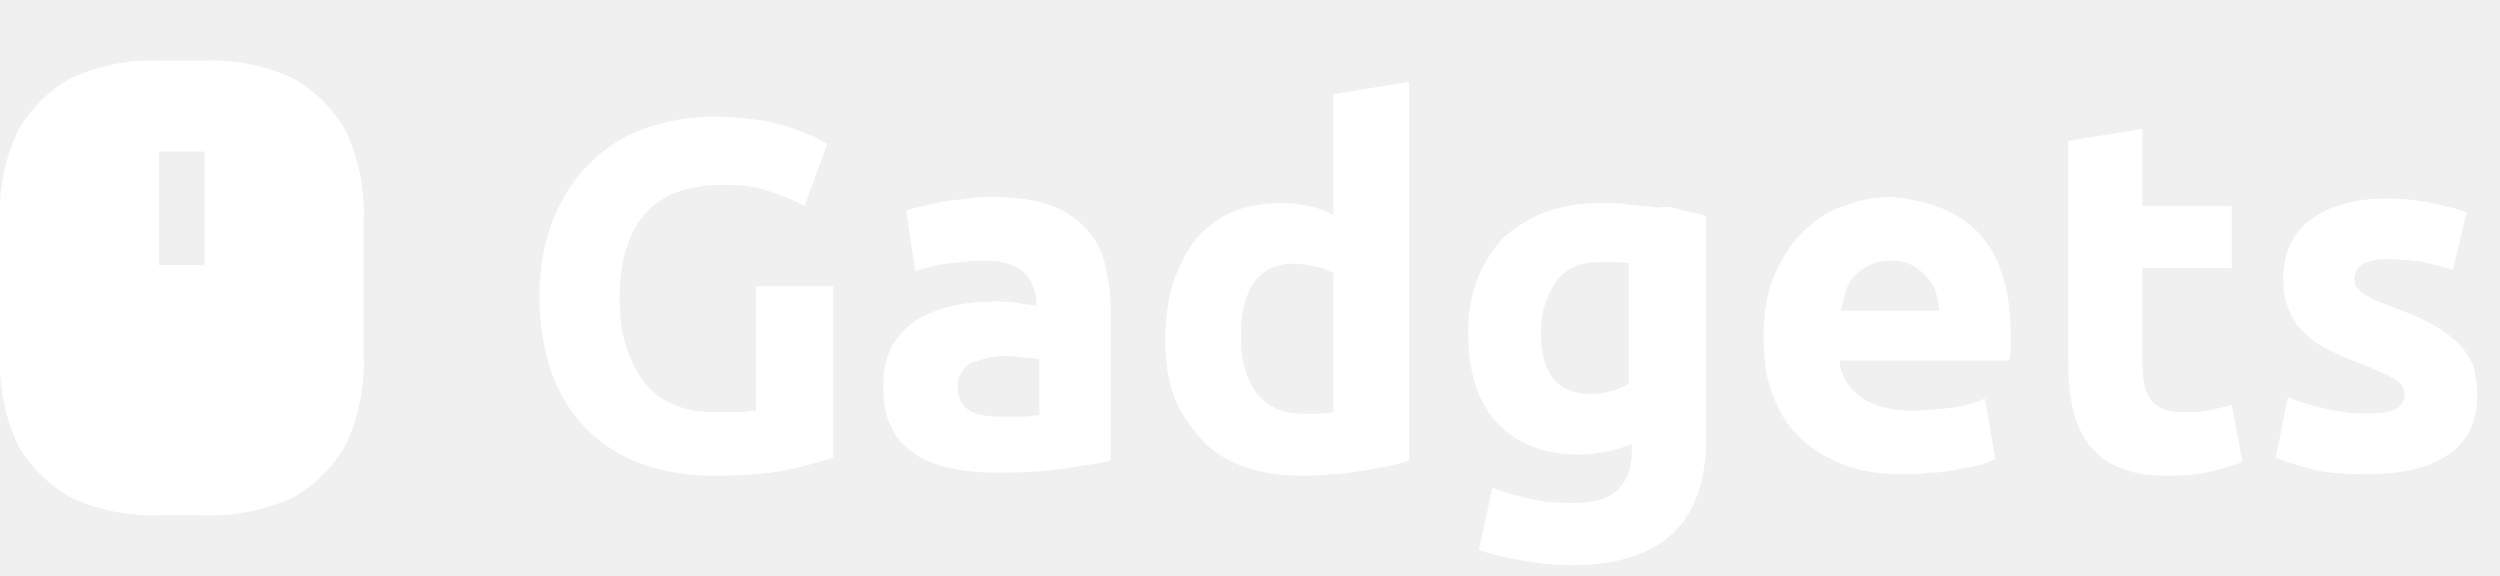
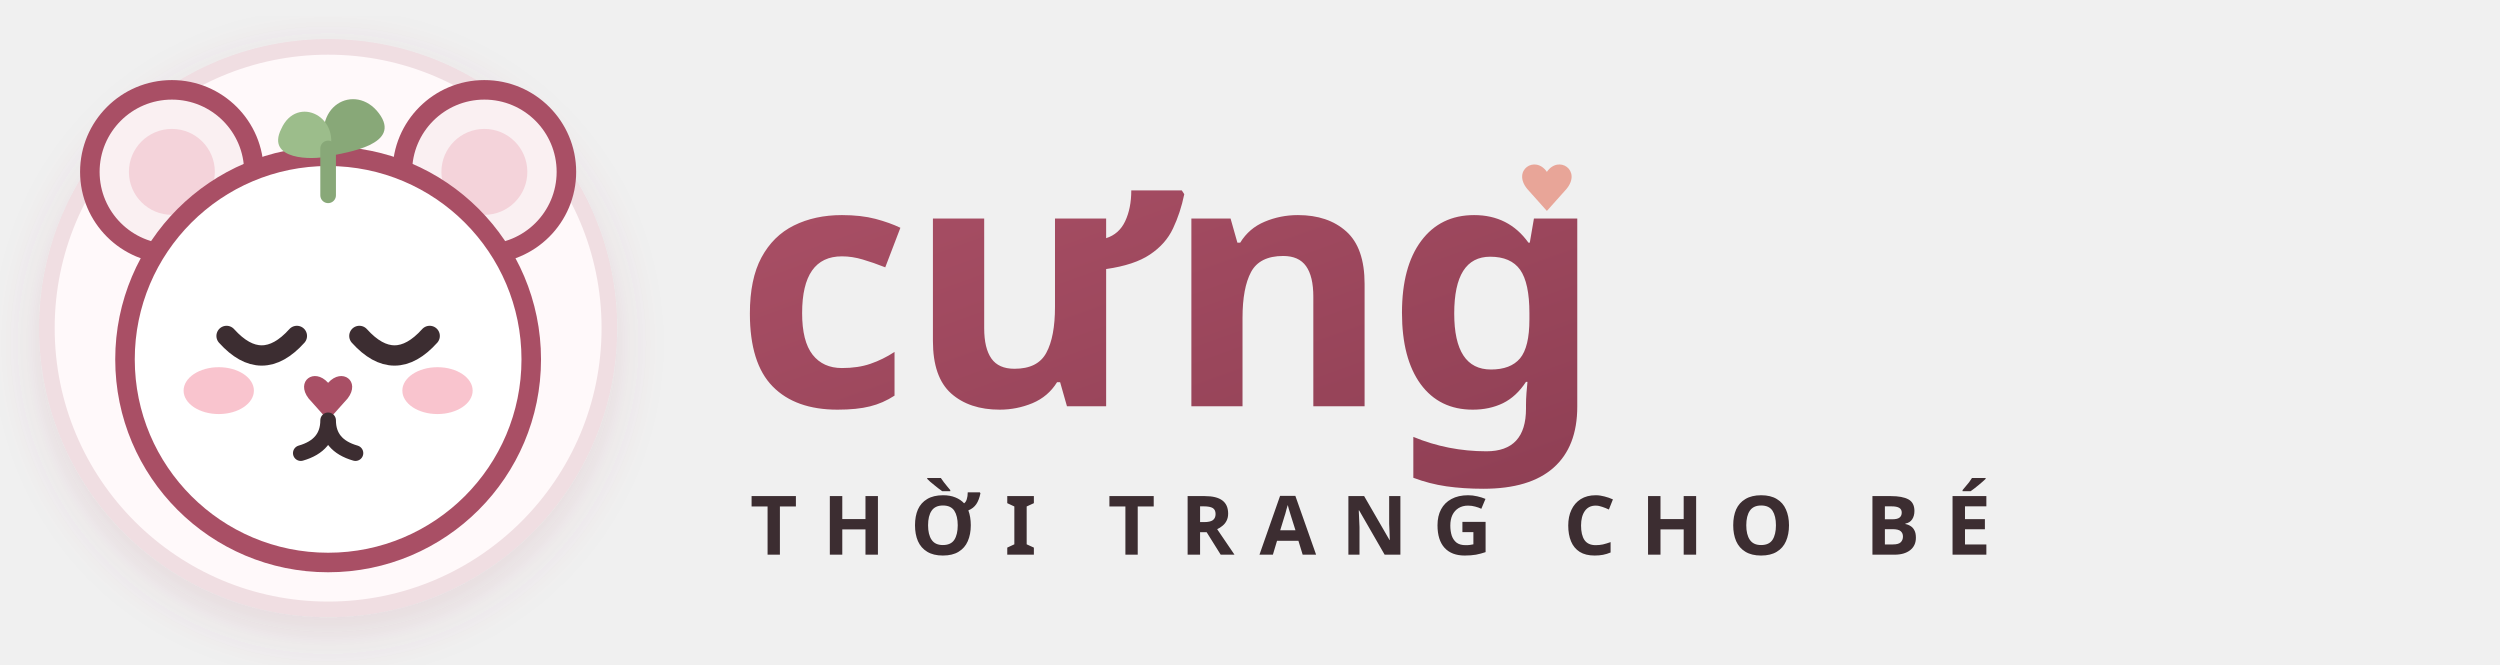
- <svg xmlns="http://www.w3.org/2000/svg" viewBox="0 0 165 38" style="enable-background:new 0 0 165 38" xml:space="preserve">
-   <path d="M49.9 18.9H55v11.3c-.6.2-1.6.5-3 .8-1.4.3-3 .4-5 .4-1.7 0-3.3-.3-4.7-.8-1.4-.5-2.6-1.3-3.6-2.3-1-1-1.8-2.3-2.3-3.7-.5-1.5-.8-3.2-.8-5 0-1.9.3-3.6.9-5.1.6-1.5 1.4-2.7 2.4-3.7s2.2-1.8 3.6-2.3c1.4-.5 2.9-.8 4.5-.8 1.1 0 2.1.1 2.9.2.9.1 1.6.3 2.2.5.6.2 1.1.4 1.6.6.4.2.7.4.9.5l-1.5 4.1c-.7-.4-1.5-.7-2.4-1s-1.9-.4-3-.4c-2.4 0-4.1.7-5.2 2-1.1 1.3-1.6 3.2-1.6 5.5 0 1.1.1 2.1.4 3.1.3.9.7 1.7 1.2 2.4s1.2 1.2 2 1.5c.8.4 1.7.5 2.8.5h1.5c.4 0 .8-.1 1.1-.1v-8.2zm23-1.6c.2.9.4 1.9.4 2.9v10.2c-.7.2-1.7.3-2.9.5s-2.8.3-4.6.3c-1.1 0-2.1-.1-3.1-.3-.9-.2-1.7-.5-2.4-1s-1.2-1-1.5-1.8c-.4-.7-.5-1.6-.5-2.7 0-1 .2-1.9.6-2.6.4-.7 1-1.3 1.6-1.7.7-.4 1.5-.7 2.3-.9.9-.2 1.8-.3 2.7-.3.6 0 1.2 0 1.7.1s.9.1 1.2.2V20c0-.8-.3-1.5-.8-2s-1.4-.8-2.6-.8c-.8 0-1.7.1-2.5.2s-1.5.3-2.1.5l-.6-4c.3-.1.6-.2 1.1-.3.4-.1.9-.2 1.4-.3.5-.1 1-.1 1.6-.2s1.1-.1 1.7-.1c1.5 0 2.7.2 3.6.5s1.7.8 2.3 1.4c.8.8 1.2 1.6 1.4 2.4zm-4.3 6.4c-.2 0-.5-.1-.9-.1s-.8-.1-1.1-.1c-.5 0-.9 0-1.3.1s-.8.2-1.1.3-.5.4-.7.6c-.2.3-.3.6-.3 1 0 .8.3 1.3.8 1.6.5.3 1.2.4 2.1.4h1.4c.4 0 .8-.1 1.1-.1v-3.7zM88.1 6.2l4.9-.8v25c-.4.1-.9.3-1.5.4l-1.8.3c-.6.1-1.3.2-1.9.2-.7.1-1.3.1-1.9.1-1.4 0-2.7-.2-3.8-.6-1.1-.4-2.1-1-2.8-1.8s-1.4-1.7-1.8-2.8c-.4-1.1-.6-2.4-.6-3.7 0-1.4.2-2.7.5-3.8.4-1.1.9-2.1 1.5-2.9.7-.8 1.5-1.4 2.4-1.8s2.1-.6 3.3-.6c.7 0 1.3.1 1.8.2s1.1.3 1.6.6v-8zm0 11.9c-.3-.2-.7-.4-1.2-.5s-1-.2-1.5-.2c-2.3 0-3.5 1.6-3.5 4.8 0 1.5.3 2.7 1 3.7.7.9 1.7 1.4 3 1.4h1.2c.4 0 .7-.1.9-.1v-9.1zm23-4.2c.6.1 1.1.2 1.5.4v14.6c0 2.8-.7 4.9-2.2 6.3s-3.7 2.1-6.7 2.1c-1.1 0-2.1-.1-3.2-.3-1.1-.2-2-.4-2.9-.7l.9-4.1c.8.3 1.6.5 2.4.7.8.2 1.8.3 2.9.3 1.4 0 2.4-.3 3-.9.6-.6.9-1.4.9-2.4v-.6c-.5.2-1.1.4-1.6.5-.6.1-1.2.2-1.8.2-2.4 0-4.2-.7-5.5-2.1s-1.9-3.4-1.9-6c0-1.3.2-2.4.6-3.5.4-1 1-1.9 1.7-2.7.8-.7 1.7-1.3 2.8-1.7 1.1-.4 2.3-.6 3.7-.6.6 0 1.2 0 1.8.1.6.1 1.2.1 1.9.2.6-.1 1.2 0 1.7.2zm-3.4 3.5c-.2 0-.5-.1-.9-.1h-1.2c-1.3 0-2.3.4-2.9 1.3-.6.9-1 1.9-1 3.3 0 2.8 1.1 4.1 3.3 4.1.5 0 1-.1 1.4-.2.4-.1.8-.3 1.1-.5v-7.9zm22.9-2c1.4 1.5 2.1 3.7 2.1 6.6v.9c0 .3 0 .6-.1.9h-11.2c.1 1 .6 1.8 1.4 2.4.8.6 2 .9 3.4.9.9 0 1.8-.1 2.7-.2s1.6-.4 2.1-.6l.7 4c-.3.1-.6.3-1.1.4-.4.1-.9.2-1.5.3-.5.1-1.1.2-1.7.2-.6.1-1.2.1-1.8.1-1.6 0-2.9-.2-4.1-.7-1.2-.5-2.1-1.1-2.9-1.9-.8-.8-1.3-1.8-1.7-2.9-.4-1.1-.5-2.3-.5-3.6 0-1.5.2-2.9.7-4 .5-1.2 1.1-2.1 1.9-2.9.8-.8 1.7-1.4 2.7-1.7 1-.4 2-.6 3.1-.6 2.4.2 4.4.9 5.8 2.4zm-2.6 5.2c0-.4-.1-.8-.2-1.2-.1-.4-.3-.7-.6-1.1-.3-.3-.6-.6-1-.8-.4-.2-.9-.3-1.4-.3-.5 0-1 .1-1.4.3-.4.2-.7.4-1 .7-.3.3-.5.7-.6 1.1l-.3 1.2h6.5zm17.7 6.5c-.6.1-1.1.1-1.6.1-1.1 0-1.8-.3-2.2-.9-.4-.6-.5-1.4-.5-2.5v-6.1h5.9v-4.1h-5.9V8.5l-4.9.8v14.6c0 1.1.1 2.1.3 3.1.2.9.6 1.7 1.1 2.4.5.6 1.2 1.2 2.1 1.5.9.4 2 .5 3.3.5 1.1 0 1.9-.1 2.7-.3s1.4-.4 2-.6l-.7-3.8c-.6.2-1.1.3-1.6.4zm17.6-2.8c-.2-.5-.5-1-.9-1.5-.4-.4-1-.9-1.7-1.3s-1.6-.8-2.7-1.2c-.5-.2-1-.4-1.3-.5-.3-.2-.6-.3-.8-.5-.2-.1-.3-.3-.4-.4-.1-.2-.1-.3-.1-.5 0-.9.8-1.3 2.3-1.3.8 0 1.6.1 2.3.2.7.2 1.3.3 1.9.5l.9-3.8c-.6-.2-1.3-.4-2.3-.6-1-.2-2-.3-3-.3-2.1 0-3.8.5-5 1.4-1.2.9-1.8 2.2-1.8 3.9 0 .8.1 1.6.4 2.1.2.6.6 1.1 1 1.5.4.4 1 .8 1.6 1.1.6.3 1.3.6 2.1.9 1 .4 1.7.7 2.2 1 .5.3.7.6.7 1 0 .5-.2.8-.6 1-.4.2-1 .3-1.9.3-.9 0-1.7-.1-2.6-.3-.9-.2-1.7-.4-2.6-.8l-.8 4c.4.2 1.1.4 2.1.7 1 .3 2.3.4 3.8.4 2.4 0 4.2-.4 5.5-1.3 1.3-.9 1.9-2.2 1.9-3.9 0-.6-.1-1.2-.2-1.8zM24 14.7v8.6c.1 2.1-.3 4.2-1.2 6.1-.8 1.4-2 2.6-3.4 3.4-1.9.9-4 1.3-6.1 1.2h-2.6c-2.1.1-4.2-.3-6.1-1.2-1.4-.8-2.6-2-3.4-3.4-.9-1.9-1.3-4-1.2-6.1v-8.6c-.1-2.1.3-4.2 1.2-6.1.8-1.4 2-2.6 3.4-3.4 1.9-.9 4-1.3 6.1-1.2h2.6c2.1-.1 4.2.3 6.1 1.2 1.4.8 2.6 2 3.4 3.4.9 1.9 1.3 4 1.2 6.1zM13.5 10h-3v7.5h3V10z" style="fill:#fff" />
+ <svg xmlns="http://www.w3.org/2000/svg" viewBox="0 0 320 85" width="320" height="85">
+   <defs>
+     <linearGradient id="cungGradient" x1="0%" y1="0%" x2="100%" y2="100%">
+       <stop offset="0%" stop-color="#A94F65" />
+       <stop offset="100%" stop-color="#8F3F54" />
+     </linearGradient>
+     <filter id="cungSoftGlow" x="-10%" y="-10%" width="120%" height="120%">
+       <feDropShadow dx="0" dy="2" stdDeviation="3" flood-color="#A94F65" flood-opacity="0.15" />
+     </filter>
+   </defs>
+   <g transform="translate(6, 6)">
+     <rect x="0" y="0" width="72" height="72" rx="36" fill="#FFF9FA" stroke="#F0DEE2" stroke-width="2" filter="url(#cungSoftGlow)" />
+     <circle cx="16" cy="16" r="10.5" fill="#FAF0F2" stroke="#A94F65" stroke-width="2.5" />
+     <circle cx="16" cy="16" r="5.5" fill="#F4D3DA" />
+     <circle cx="56" cy="16" r="10.5" fill="#FAF0F2" stroke="#A94F65" stroke-width="2.5" />
+     <circle cx="56" cy="16" r="5.5" fill="#F4D3DA" />
+     <circle cx="36" cy="40" r="26" fill="#FFFFFF" stroke="#A94F65" stroke-width="2.5" />
+     <path d="M 23 37 Q 27.5 42 32 37" fill="none" stroke="#3C2D31" stroke-width="2.6" stroke-linecap="round" />
+     <path d="M 40 37 Q 44.5 42 49 37" fill="none" stroke="#3C2D31" stroke-width="2.6" stroke-linecap="round" />
+     <ellipse cx="22" cy="44" rx="4.5" ry="3" fill="#F8BAC6" opacity="0.85" />
+     <ellipse cx="50" cy="44" rx="4.5" ry="3" fill="#F8BAC6" opacity="0.85" />
+     <path d="M 36 43 C 34.2 41 31.8 42.8 33.5 45 L 36 47.8 L 38.5 45 C 40.2 42.8 37.8 41 36 43 Z" fill="#A94F65" />
+     <path d="M 36 47.8 Q 36 51 32.5 52 M 36 47.8 Q 36 51 39.5 52" fill="none" stroke="#3C2D31" stroke-width="2" stroke-linecap="round" />
+     <path d="M 36 14 C 33.5 7.5 39.5 4.5 42.5 8.5 C 45.5 12.5 38.5 13.5 36 14 Z" fill="#88A878" />
+     <path d="M 36 14 C 38 9 32 6 30 10.5 C 28 14.5 34 14.5 36 14 Z" fill="#9CBD8B" />
+     <path d="M 36 19 L 36 13" fill="none" stroke="#88A878" stroke-width="2" stroke-linecap="round" />
+   </g>
+   <g transform="translate(94, 0)">
+     <text x="0" y="52" font-family="'Be Vietnam Pro', 'Quicksand', 'Nunito', 'Segoe UI', sans-serif" font-size="44" font-weight="800" letter-spacing="-0.5" fill="url(#cungGradient)">cưng</text>
+     <path d="M 104 22 C 102.5 19.8 99.5 21.8 101.5 24.2 L 104 27 L 106.5 24.2 C 108.5 21.8 105.5 19.8 104 22 Z" fill="#E8A598" />
+     <text x="2" y="71" font-family="'Be Vietnam Pro', 'Segoe UI', sans-serif" font-size="10.5" font-weight="700" letter-spacing="3.2" fill="#3C2D31">THỜI TRANG CHO BÉ</text>
+   </g>
</svg>
